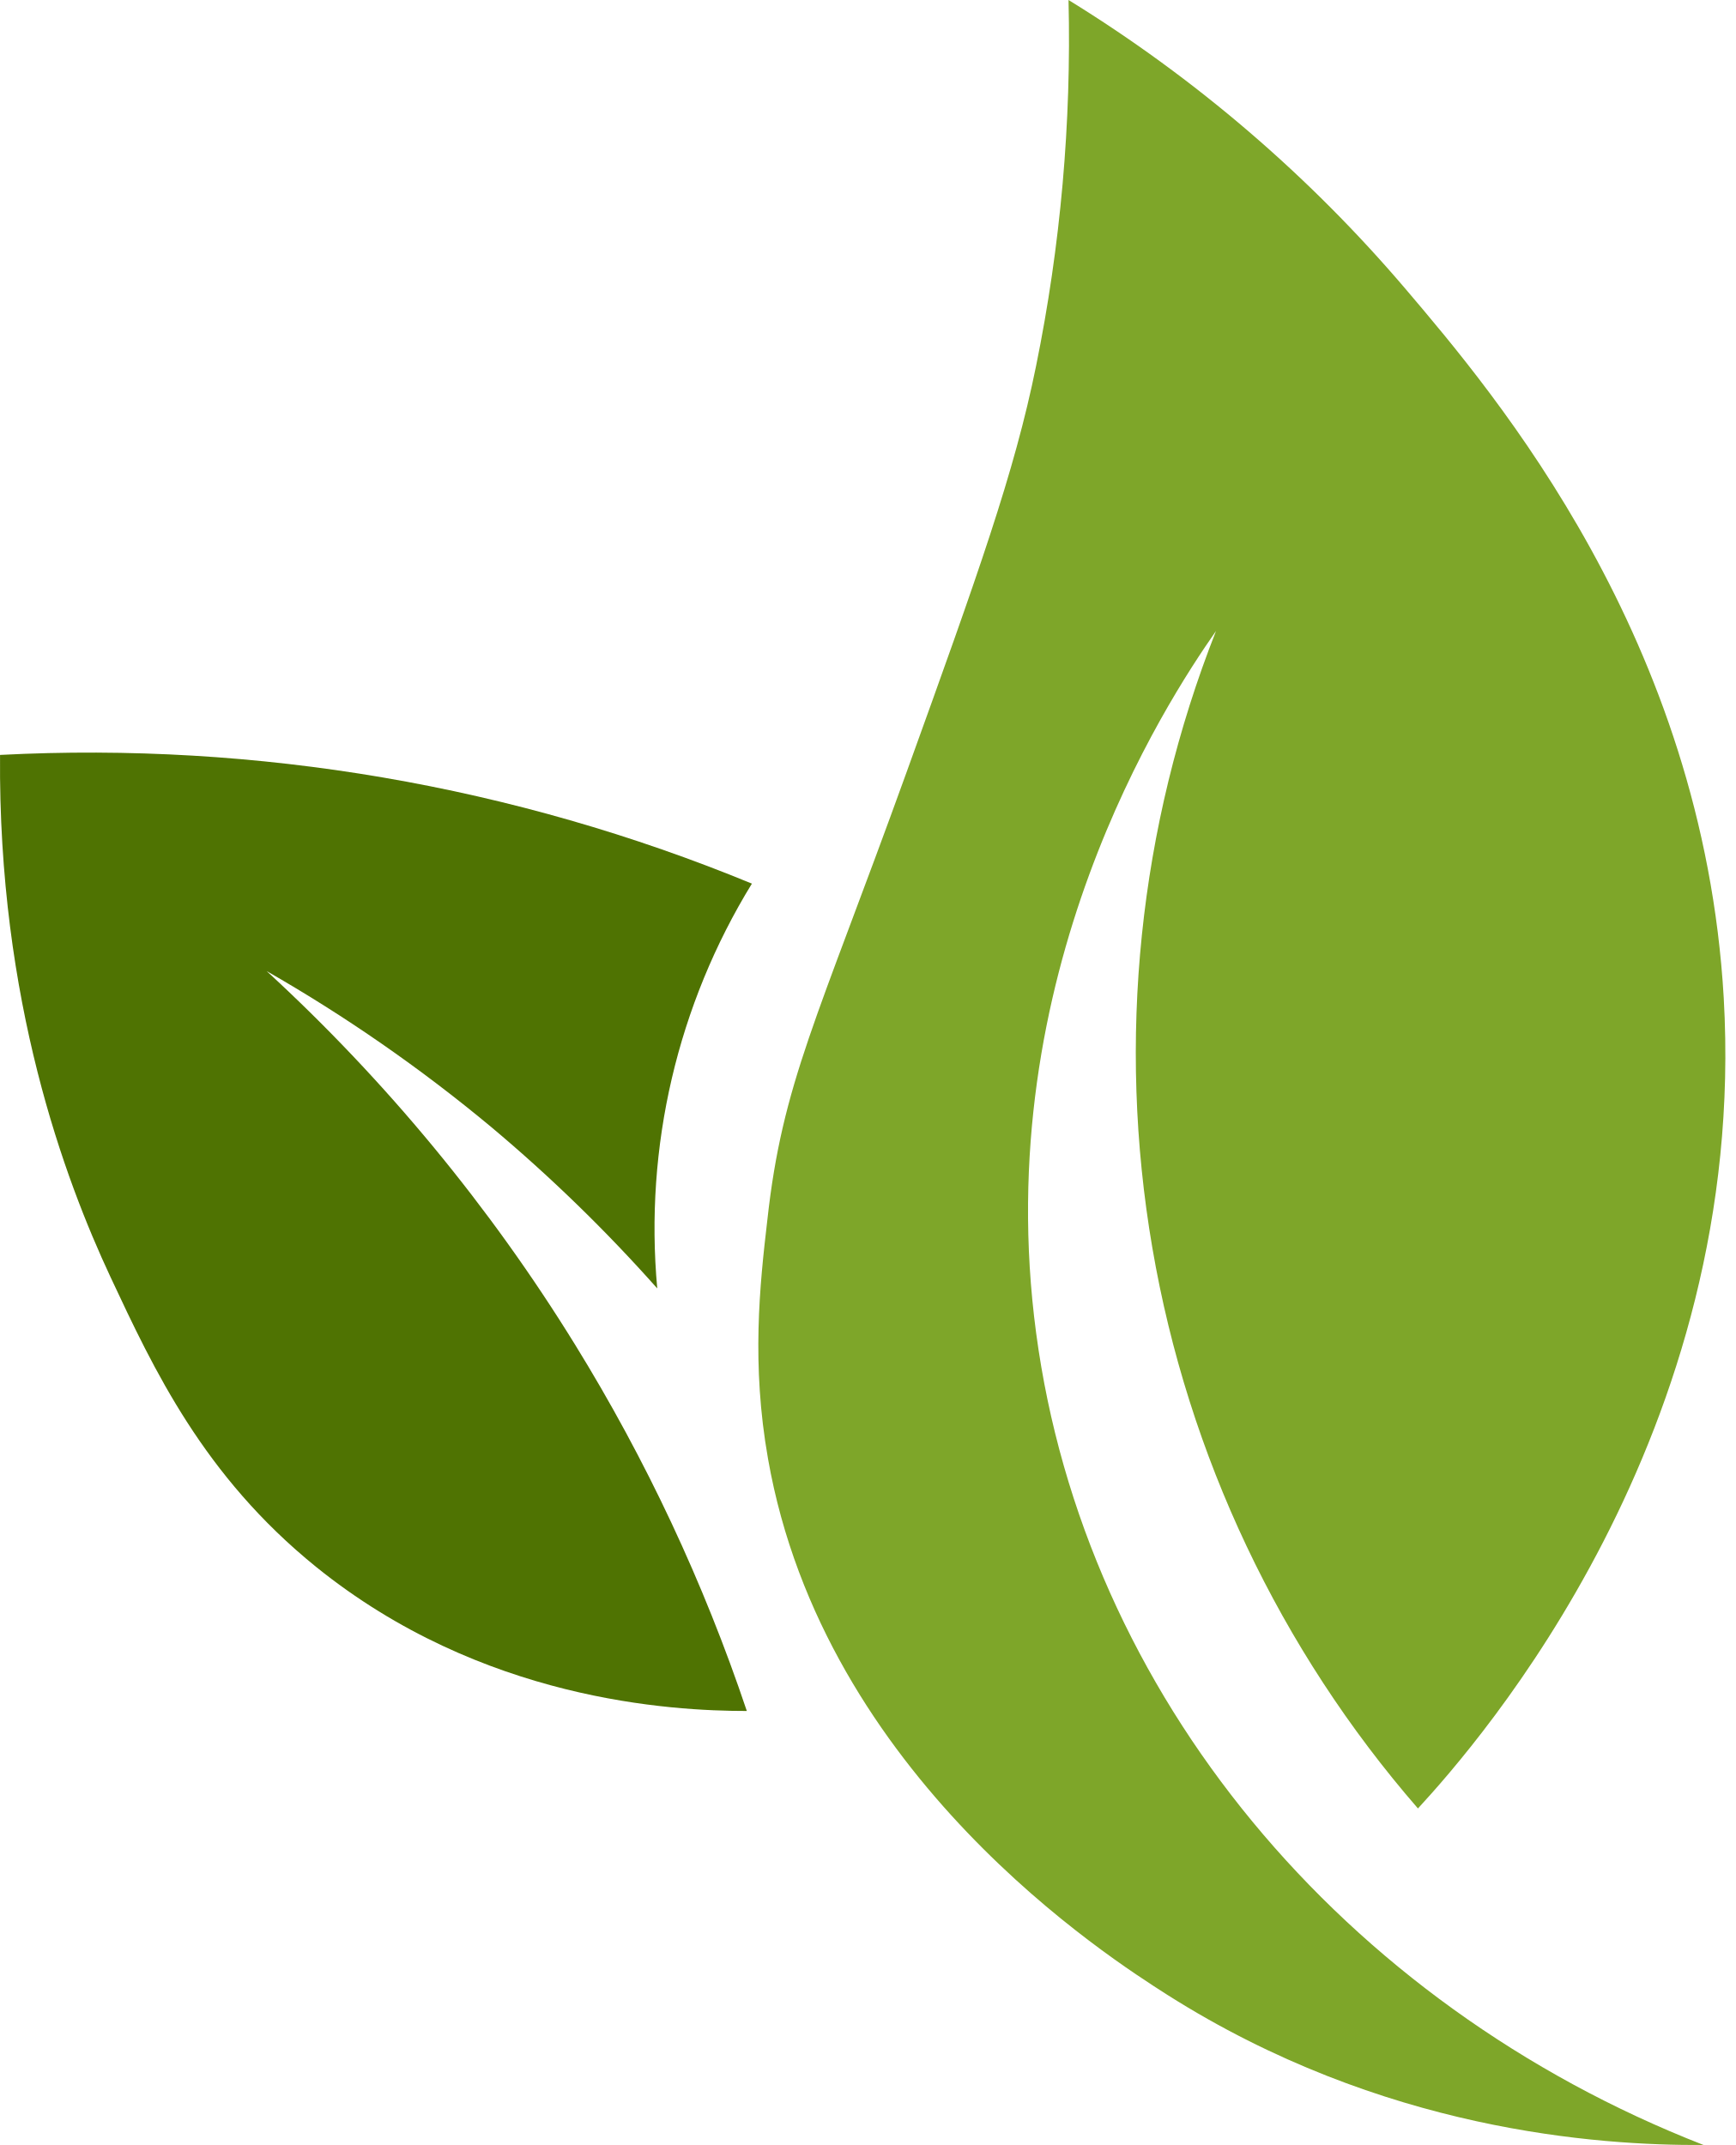
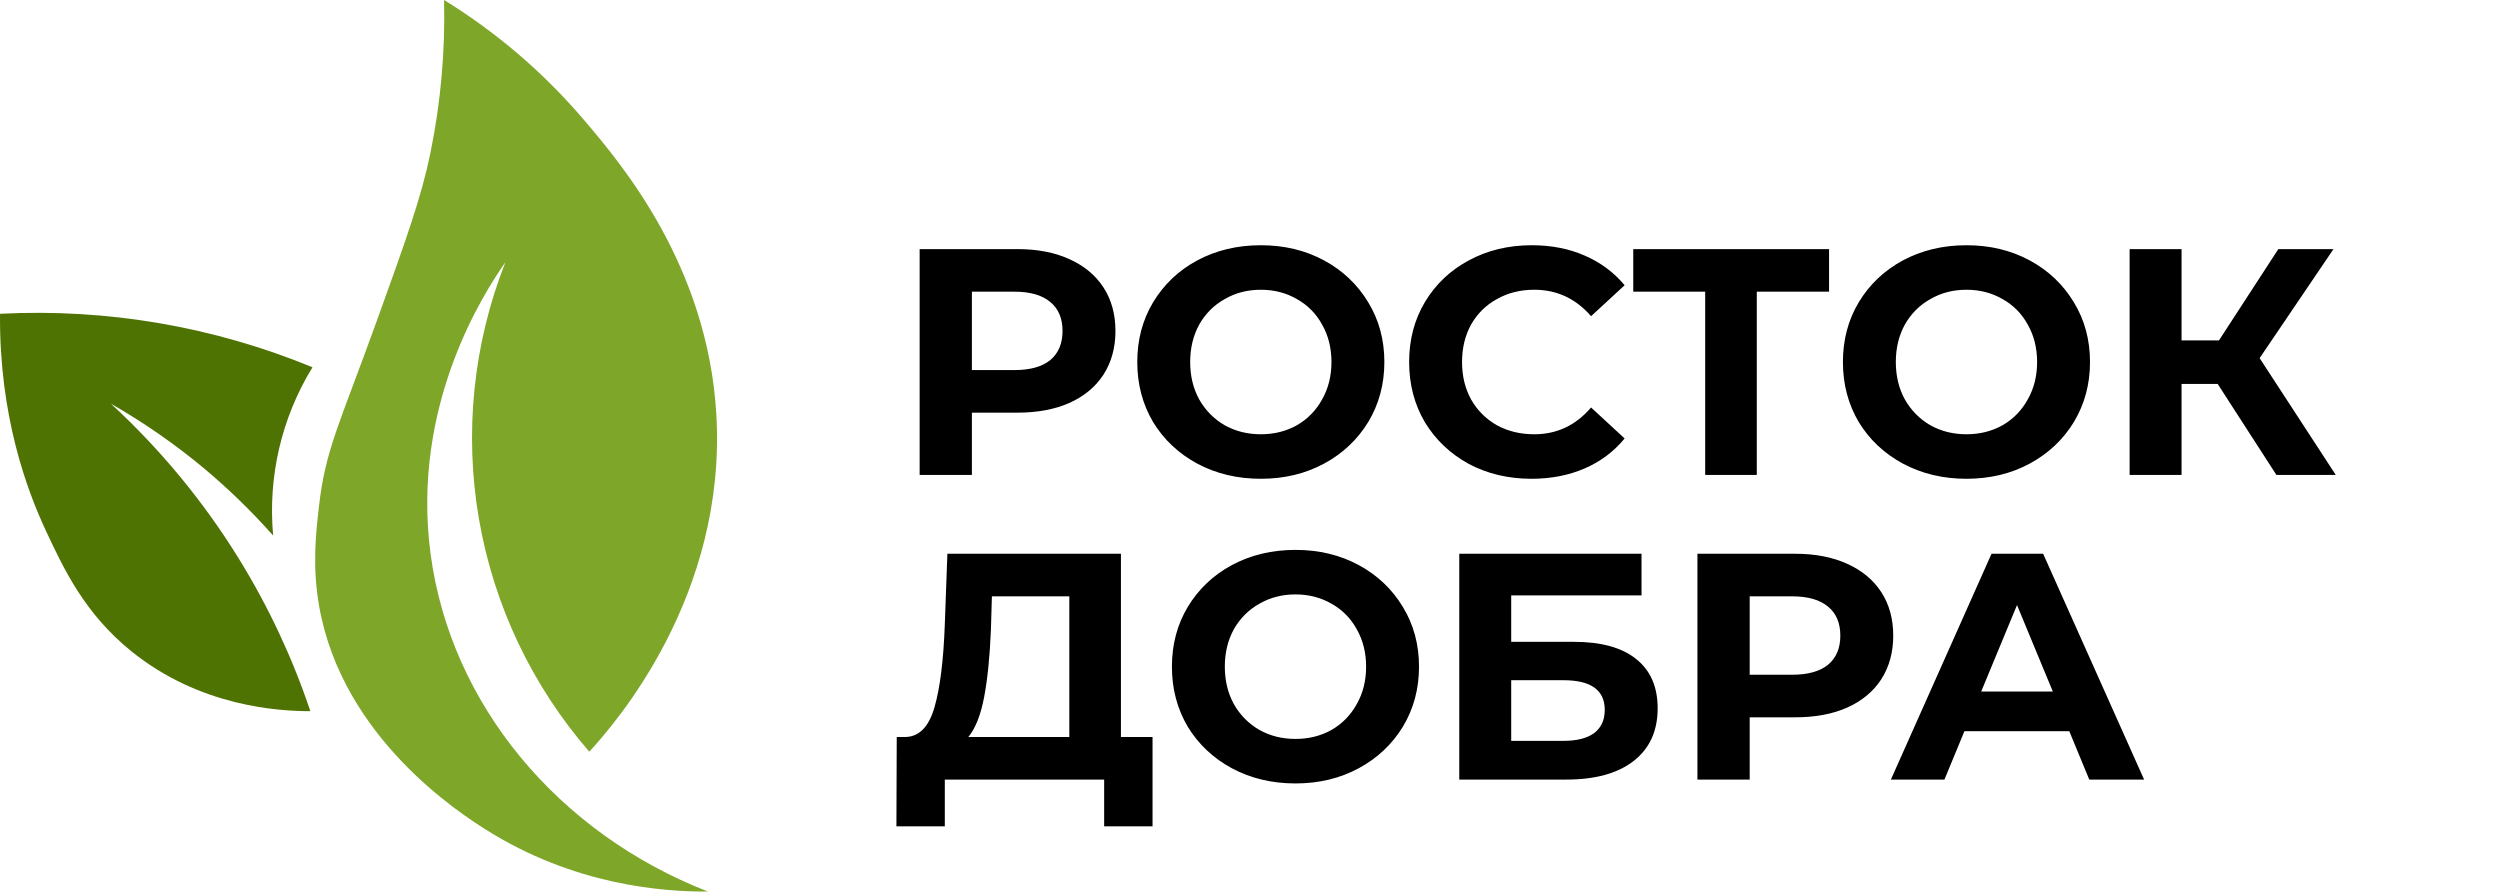
- <svg xmlns="http://www.w3.org/2000/svg" width="161" height="199" viewBox="0 0 161 199" fill="none">
+ <svg xmlns="http://www.w3.org/2000/svg" width="558" height="199" viewBox="0 0 558 199" fill="none">
  <path d="M158.018 198.999C148.2 199.053 128.199 197.698 108.269 185.061C102.988 181.685 76.421 164.844 71.241 135.334C69.692 126.569 70.467 119.267 71.179 113.181C72.58 100.444 75.74 94.776 84.094 71.639C90.73 53.249 94.099 43.857 96.104 33.961C98.381 22.79 99.391 11.398 99.116 0C110.885 7.249 121.441 16.303 130.398 26.83C138.722 36.625 157.964 59.297 159.892 92.561C162.215 133.058 137.243 161.568 131.529 167.778C118.716 153.023 110.195 135.037 106.893 115.776C103.591 96.516 105.633 76.719 112.798 58.538C108.106 65.244 91.675 90.432 96.112 123.673C100.58 157.186 124.498 185.905 158.018 198.999Z" fill="#7EA629" />
-   <path d="M60.966 119.531C59.767 106.393 62.847 93.22 69.746 81.977C47.67 72.881 23.849 68.803 0.004 70.037C-0.182 92.848 6.028 109.441 10.248 118.47C14.275 127.073 18.882 136.914 29.304 145.354C44.651 157.759 62.243 158.734 69.274 158.734C65.279 146.832 59.933 135.426 53.339 124.742C45.437 111.936 35.813 100.277 24.736 90.091C32.074 94.292 39.033 99.124 45.534 104.532C51.039 109.146 56.197 114.159 60.966 119.531V119.531Z" fill="#4F7302" />
+   <path d="M60.966 119.531C59.767 106.393 62.847 93.22 69.746 81.977C47.67 72.881 23.849 68.803 0.004 70.037C-0.182 92.848 6.028 109.441 10.248 118.47C14.275 127.073 18.882 136.914 29.304 145.354C44.651 157.759 62.243 158.734 69.274 158.734C65.279 146.832 59.933 135.426 53.339 124.742C45.437 111.936 35.813 100.277 24.736 90.091C32.074 94.292 39.033 99.124 45.534 104.532C51.039 109.146 56.197 114.159 60.966 119.531Z" fill="#4F7302" />
+   <path d="M227.08 55.6C231.544 55.6 235.408 56.344 238.672 57.832C241.984 59.32 244.528 61.432 246.304 64.168C248.08 66.904 248.968 70.144 248.968 73.888C248.968 77.584 248.08 80.824 246.304 83.608C244.528 86.344 241.984 88.456 238.672 89.944C235.408 91.384 231.544 92.104 227.08 92.104H216.928V106H205.264V55.6H227.08ZM226.432 82.6C229.936 82.6 232.6 81.856 234.424 80.368C236.248 78.832 237.16 76.672 237.16 73.888C237.16 71.056 236.248 68.896 234.424 67.408C232.6 65.872 229.936 65.104 226.432 65.104H216.928V82.6H226.432ZM281.414 106.864C276.182 106.864 271.454 105.736 267.23 103.48C263.054 101.224 259.766 98.128 257.366 94.192C255.014 90.208 253.838 85.744 253.838 80.8C253.838 75.856 255.014 71.416 257.366 67.48C259.766 63.496 263.054 60.376 267.23 58.12C271.454 55.864 276.182 54.736 281.414 54.736C286.646 54.736 291.35 55.864 295.526 58.12C299.702 60.376 302.99 63.496 305.39 67.48C307.79 71.416 308.99 75.856 308.99 80.8C308.99 85.744 307.79 90.208 305.39 94.192C302.99 98.128 299.702 101.224 295.526 103.48C291.35 105.736 286.646 106.864 281.414 106.864ZM281.414 96.928C284.39 96.928 287.078 96.256 289.478 94.912C291.878 93.52 293.75 91.6 295.094 89.152C296.486 86.704 297.182 83.92 297.182 80.8C297.182 77.68 296.486 74.896 295.094 72.448C293.75 70 291.878 68.104 289.478 66.76C287.078 65.368 284.39 64.672 281.414 64.672C278.438 64.672 275.75 65.368 273.35 66.76C270.95 68.104 269.054 70 267.662 72.448C266.318 74.896 265.646 77.68 265.646 80.8C265.646 83.92 266.318 86.704 267.662 89.152C269.054 91.6 270.95 93.52 273.35 94.912C275.75 96.256 278.438 96.928 281.414 96.928ZM341.807 106.864C336.671 106.864 332.015 105.76 327.839 103.552C323.711 101.296 320.447 98.2 318.047 94.264C315.695 90.28 314.519 85.792 314.519 80.8C314.519 75.808 315.695 71.344 318.047 67.408C320.447 63.424 323.711 60.328 327.839 58.12C332.015 55.864 336.695 54.736 341.879 54.736C346.247 54.736 350.183 55.504 353.687 57.04C357.239 58.576 360.215 60.784 362.615 63.664L355.127 70.576C351.719 66.64 347.495 64.672 342.455 64.672C339.335 64.672 336.551 65.368 334.103 66.76C331.655 68.104 329.735 70 328.343 72.448C326.999 74.896 326.327 77.68 326.327 80.8C326.327 83.92 326.999 86.704 328.343 89.152C329.735 91.6 331.655 93.52 334.103 94.912C336.551 96.256 339.335 96.928 342.455 96.928C347.495 96.928 351.719 94.936 355.127 90.952L362.615 97.864C360.215 100.792 357.239 103.024 353.687 104.56C350.135 106.096 346.175 106.864 341.807 106.864ZM408.245 65.104H392.117V106H380.597V65.104H364.541V55.6H408.245V65.104ZM438.914 106.864C433.682 106.864 428.954 105.736 424.73 103.48C420.554 101.224 417.266 98.128 414.866 94.192C412.514 90.208 411.338 85.744 411.338 80.8C411.338 75.856 412.514 71.416 414.866 67.48C417.266 63.496 420.554 60.376 424.73 58.12C428.954 55.864 433.682 54.736 438.914 54.736C444.146 54.736 448.85 55.864 453.026 58.12C457.202 60.376 460.49 63.496 462.89 67.48C465.29 71.416 466.49 75.856 466.49 80.8C466.49 85.744 465.29 90.208 462.89 94.192C460.49 98.128 457.202 101.224 453.026 103.48C448.85 105.736 444.146 106.864 438.914 106.864ZM438.914 96.928C441.89 96.928 444.578 96.256 446.978 94.912C449.378 93.52 451.25 91.6 452.594 89.152C453.986 86.704 454.682 83.92 454.682 80.8C454.682 77.68 453.986 74.896 452.594 72.448C451.25 70 449.378 68.104 446.978 66.76C444.578 65.368 441.89 64.672 438.914 64.672C435.938 64.672 433.25 65.368 430.85 66.76C428.45 68.104 426.554 70 425.162 72.448C423.818 74.896 423.146 77.68 423.146 80.8C423.146 83.92 423.818 86.704 425.162 89.152C426.554 91.6 428.45 93.52 430.85 94.912C433.25 96.256 435.938 96.928 438.914 96.928ZM494.987 85.696H486.923V106H475.331V55.6H486.923V75.976H495.275L508.523 55.6H520.835L504.347 79.936L521.339 106H508.091L494.987 85.696ZM257.248 164.496V184.44H246.448V174H210.88V184.44H200.08L200.152 164.496H202.168C205.192 164.4 207.328 162.192 208.576 157.872C209.824 153.552 210.592 147.384 210.88 139.368L211.456 123.6H250.192V164.496H257.248ZM221.176 140.448C220.936 146.448 220.432 151.488 219.664 155.568C218.896 159.6 217.72 162.576 216.136 164.496H238.672V133.104H221.392L221.176 140.448ZM289.148 174.864C283.916 174.864 279.188 173.736 274.964 171.48C270.788 169.224 267.5 166.128 265.1 162.192C262.748 158.208 261.572 153.744 261.572 148.8C261.572 143.856 262.748 139.416 265.1 135.48C267.5 131.496 270.788 128.376 274.964 126.12C279.188 123.864 283.916 122.736 289.148 122.736C294.38 122.736 299.084 123.864 303.26 126.12C307.436 128.376 310.724 131.496 313.124 135.48C315.524 139.416 316.724 143.856 316.724 148.8C316.724 153.744 315.524 158.208 313.124 162.192C310.724 166.128 307.436 169.224 303.26 171.48C299.084 173.736 294.38 174.864 289.148 174.864ZM289.148 164.928C292.124 164.928 294.812 164.256 297.212 162.912C299.612 161.52 301.484 159.6 302.828 157.152C304.22 154.704 304.916 151.92 304.916 148.8C304.916 145.68 304.22 142.896 302.828 140.448C301.484 138 299.612 136.104 297.212 134.76C294.812 133.368 292.124 132.672 289.148 132.672C286.172 132.672 283.484 133.368 281.084 134.76C278.684 136.104 276.788 138 275.396 140.448C274.052 142.896 273.38 145.68 273.38 148.8C273.38 151.92 274.052 154.704 275.396 157.152C276.788 159.6 278.684 161.52 281.084 162.912C283.484 164.256 286.172 164.928 289.148 164.928ZM325.709 123.6H366.389V132.888H337.301V143.256H351.269C357.365 143.256 361.997 144.528 365.165 147.072C368.381 149.616 369.989 153.288 369.989 158.088C369.989 163.128 368.213 167.04 364.661 169.824C361.109 172.608 356.093 174 349.613 174H325.709V123.6ZM348.965 165.36C351.941 165.36 354.221 164.784 355.805 163.632C357.389 162.432 358.181 160.704 358.181 158.448C358.181 154.032 355.109 151.824 348.965 151.824H337.301V165.36H348.965ZM400.682 123.6C405.146 123.6 409.01 124.344 412.274 125.832C415.586 127.32 418.13 129.432 419.906 132.168C421.682 134.904 422.57 138.144 422.57 141.888C422.57 145.584 421.682 148.824 419.906 151.608C418.13 154.344 415.586 156.456 412.274 157.944C409.01 159.384 405.146 160.104 400.682 160.104H390.53V174H378.866V123.6H400.682ZM400.034 150.6C403.538 150.6 406.202 149.856 408.026 148.368C409.85 146.832 410.762 144.672 410.762 141.888C410.762 139.056 409.85 136.896 408.026 135.408C406.202 133.872 403.538 133.104 400.034 133.104H390.53V150.6H400.034ZM461.861 163.2H438.461L433.997 174H422.045L444.509 123.6H456.029L478.565 174H466.325L461.861 163.2ZM458.189 154.344L450.197 135.048L442.205 154.344H458.189Z" fill="black" />
</svg>
